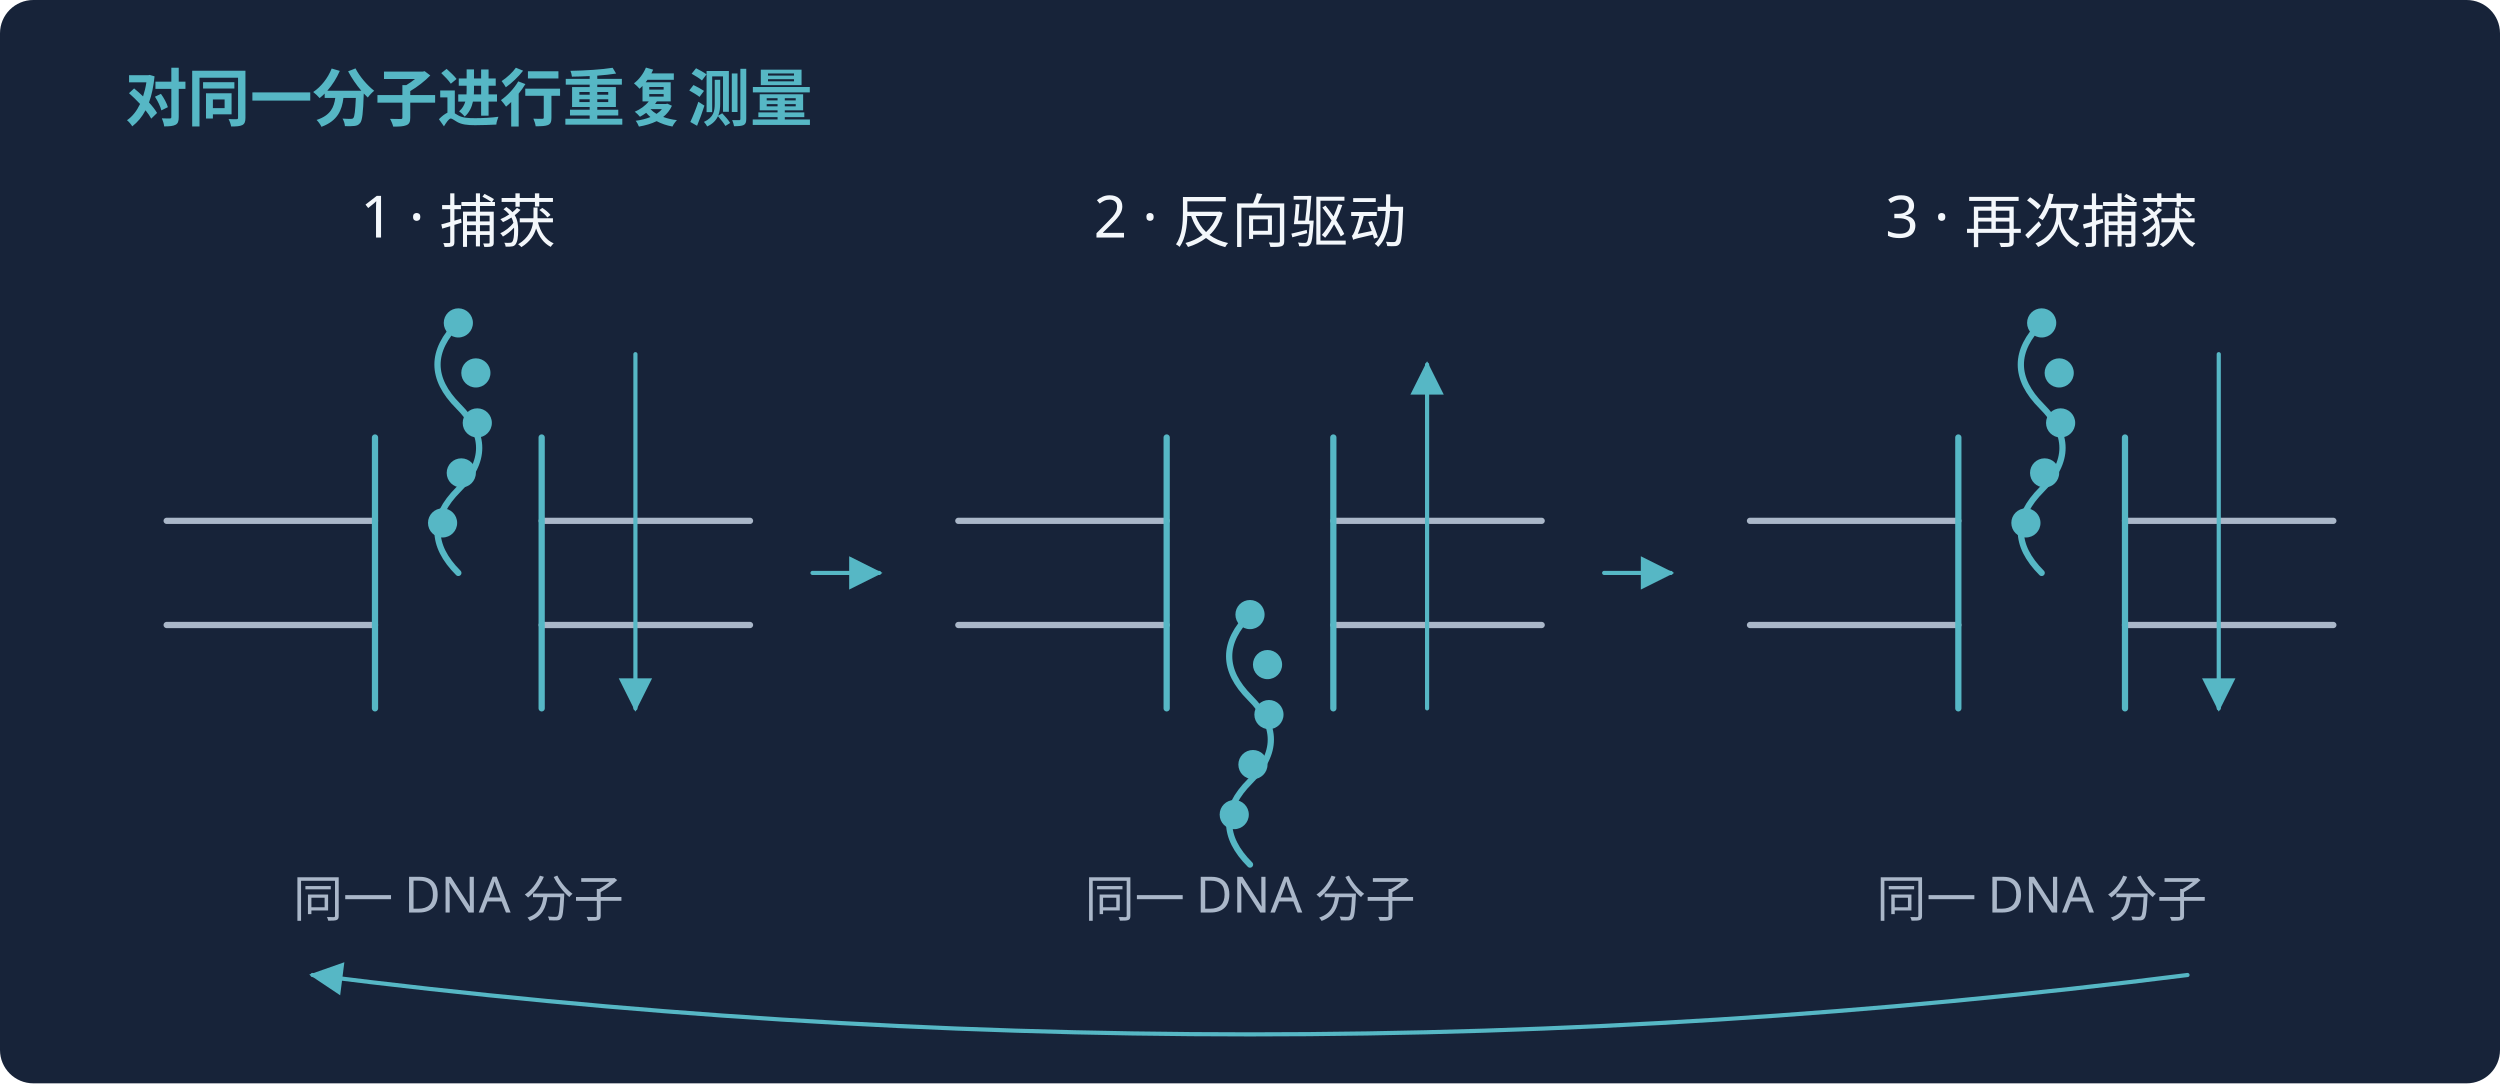
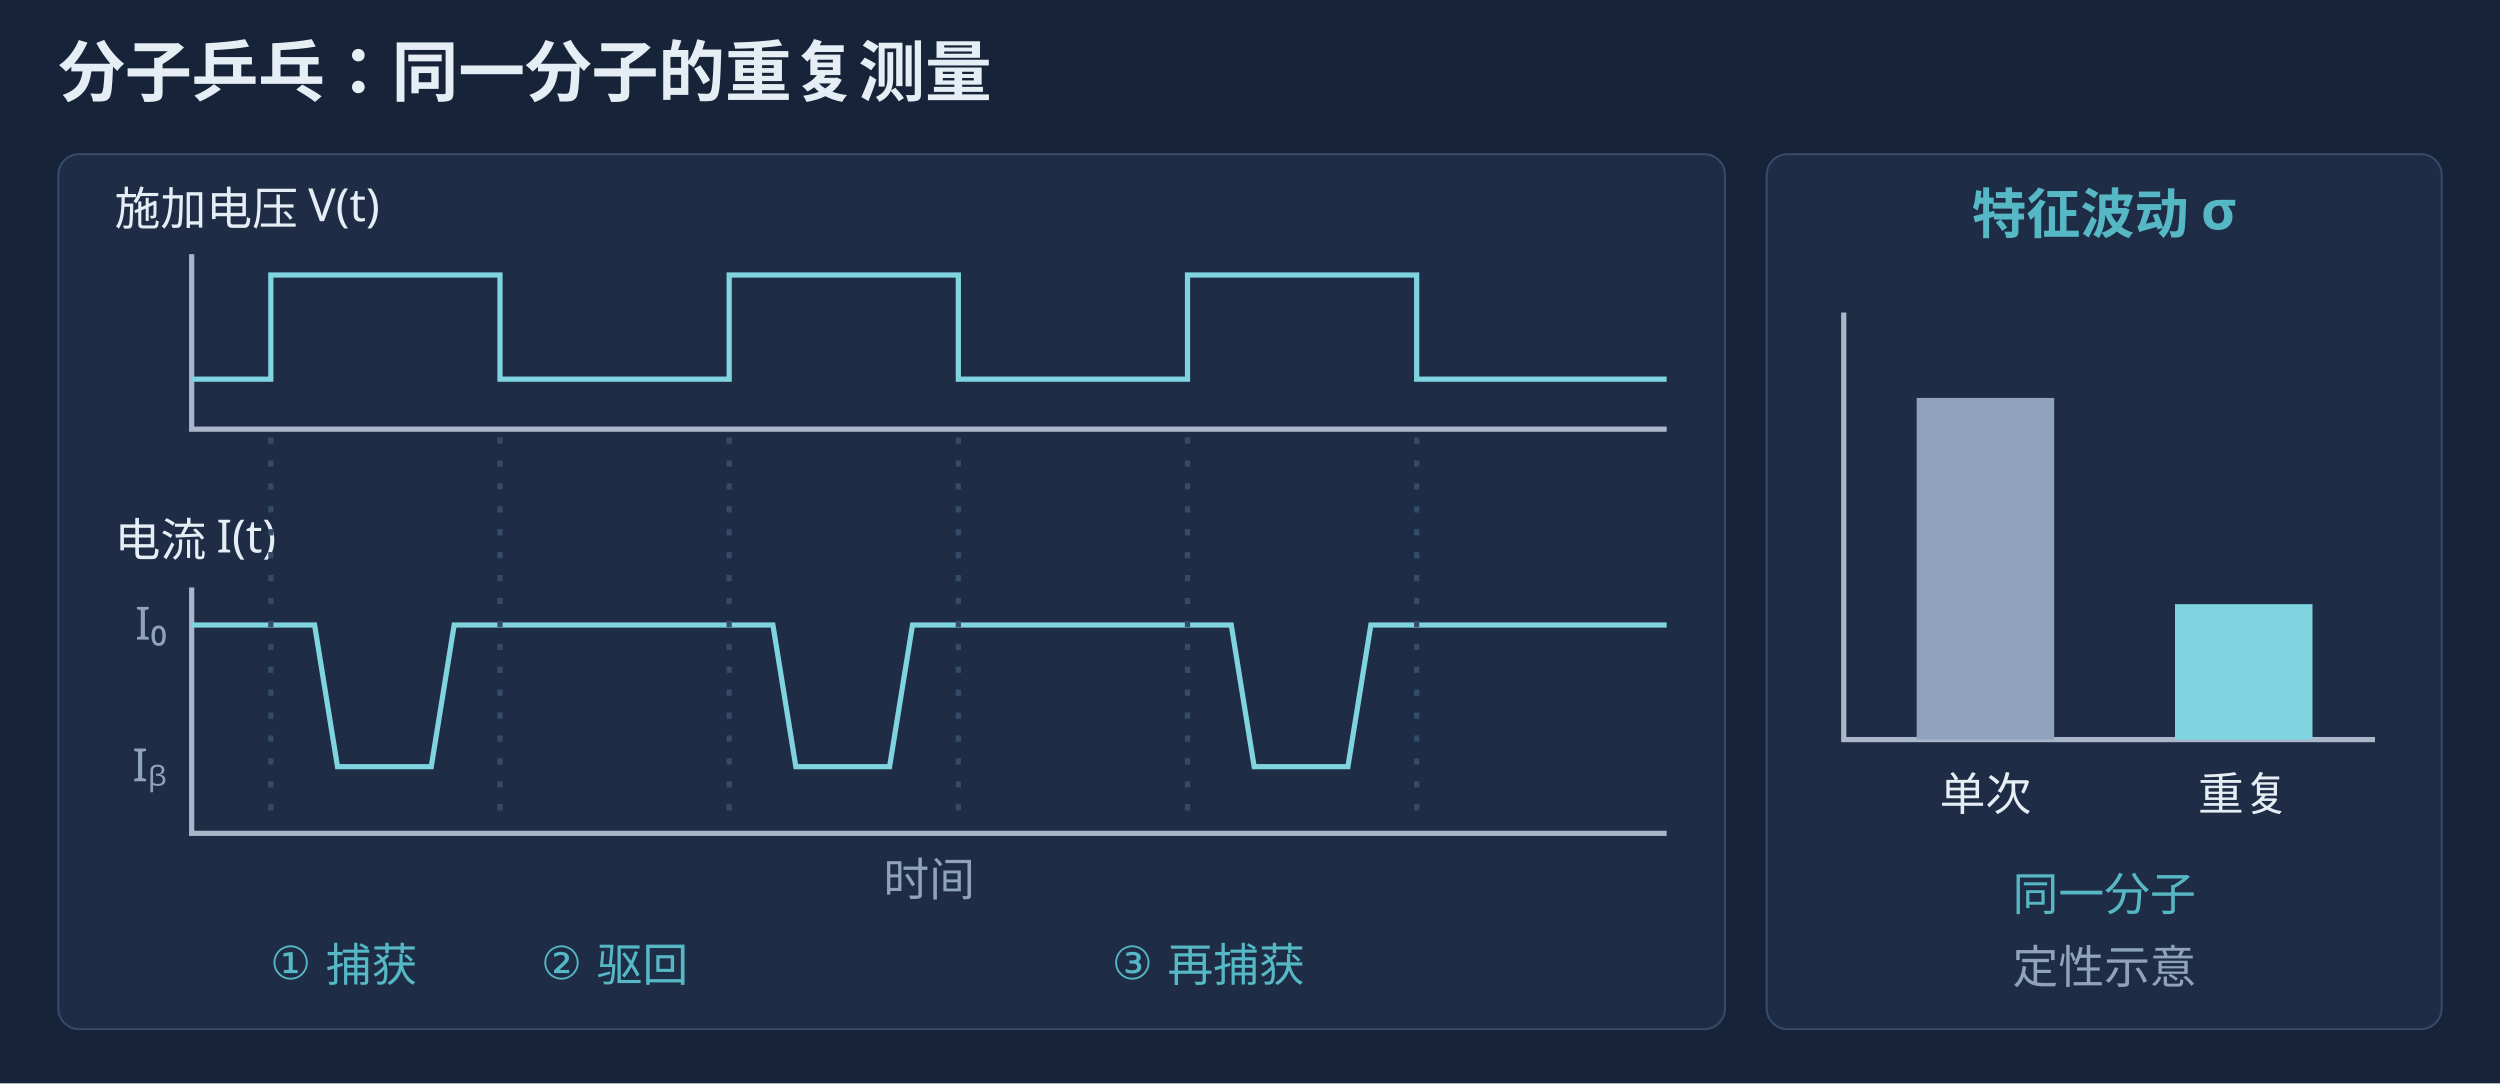
- <svg xmlns="http://www.w3.org/2000/svg" width="1200" height="520" viewBox="0 0 1200 520" role="img">
+ <svg xmlns="http://www.w3.org/2000/svg" width="1200" height="520" viewBox="0 0 1200 520" role="img" aria-labelledby="title desc" lang="zh-CN">
  <defs>
-     <marker id="arrow" viewBox="0 0 10 10" refX="9" refY="5" markerWidth="8" markerHeight="8" orient="auto-start-reverse">
-       <path d="M0 0L10 5L0 10" fill="#56B7C5" />
+     <marker id="arrow" viewBox="0 0 10 10" refX="5" refY="5" markerWidth="6" markerHeight="6" orient="auto-start-reverse">
+       <path d="M0 0L10 5L0 10Z" fill="#E6EEF5" />
    </marker>
  </defs>
-   <rect width="1200" height="520" rx="16" fill="#172339" />
-   <g fill="none" stroke="#65758D" stroke-width="2" stroke-linecap="round" stroke-linejoin="round">
-     <text x="60" y="58" class="heading">对同一分子进行重复测量</text>
-     <text x="220" y="114" text-anchor="middle">1 · 捕获</text>
-     <path d="M80 250h100m80 0h100M80 300h100m80 0h100" stroke="#AAB7C9" stroke-width="3" />
-     <path d="M180 210v130m80-130v130" stroke="#56B7C5" stroke-width="3" />
-     <path d="M220 155q-20 20 0 40t0 40t0 40" stroke="#56B7C5" stroke-width="3" />
-     <circle cx="220" cy="155" r="7" fill="#56B7C5" stroke="none" />
-     <circle cx="228.415" cy="179" r="7" fill="#56B7C5" stroke="none" />
-     <circle cx="229.093" cy="203" r="7" fill="#56B7C5" stroke="none" />
-     <circle cx="221.411" cy="227" r="7" fill="#56B7C5" stroke="none" />
-     <circle cx="212.432" cy="251" r="7" fill="#56B7C5" stroke="none" />
-     <path d="M305 170L305 340" stroke="#56B7C5" stroke-width="2" marker-end="url(#arrow)" />
-     <text x="220" y="440" text-anchor="middle" class="minor">同一 DNA 分子</text>
-     <text x="600" y="114" text-anchor="middle">2 · 反向驱动</text>
-     <path d="M460 250h100m80 0h100M460 300h100m80 0h100" stroke="#AAB7C9" stroke-width="3" />
-     <path d="M560 210v130m80-130v130" stroke="#56B7C5" stroke-width="3" />
-     <path d="M600 295q-20 20 0 40t0 40t0 40" stroke="#56B7C5" stroke-width="3" />
-     <circle cx="600" cy="295" r="7" fill="#56B7C5" stroke="none" />
-     <circle cx="608.415" cy="319" r="7" fill="#56B7C5" stroke="none" />
-     <circle cx="609.093" cy="343" r="7" fill="#56B7C5" stroke="none" />
-     <circle cx="601.411" cy="367" r="7" fill="#56B7C5" stroke="none" />
-     <circle cx="592.432" cy="391" r="7" fill="#56B7C5" stroke="none" />
-     <path d="M685 340L685 175" stroke="#56B7C5" stroke-width="2" marker-end="url(#arrow)" />
-     <text x="600" y="440" text-anchor="middle" class="minor">同一 DNA 分子</text>
-     <text x="980" y="114" text-anchor="middle">3 · 再次捕获</text>
-     <path d="M840 250h100m80 0h100M840 300h100m80 0h100" stroke="#AAB7C9" stroke-width="3" />
-     <path d="M940 210v130m80-130v130" stroke="#56B7C5" stroke-width="3" />
-     <path d="M980 155q-20 20 0 40t0 40t0 40" stroke="#56B7C5" stroke-width="3" />
-     <circle cx="980" cy="155" r="7" fill="#56B7C5" stroke="none" />
-     <circle cx="988.415" cy="179" r="7" fill="#56B7C5" stroke="none" />
-     <circle cx="989.093" cy="203" r="7" fill="#56B7C5" stroke="none" />
-     <circle cx="981.411" cy="227" r="7" fill="#56B7C5" stroke="none" />
-     <circle cx="972.432" cy="251" r="7" fill="#56B7C5" stroke="none" />
-     <path d="M1065 170L1065 340" stroke="#56B7C5" stroke-width="2" marker-end="url(#arrow)" />
-     <text x="980" y="440" text-anchor="middle" class="minor">同一 DNA 分子</text>
-     <path d="M390 275L422 275" stroke="#56B7C5" stroke-width="2" marker-end="url(#arrow)" />
-     <path d="M770 275L802 275" stroke="#56B7C5" stroke-width="2" marker-end="url(#arrow)" />
-     <path d="M1050 468Q600 525 150 468" stroke="#56B7C5" stroke-width="2" marker-end="url(#arrow)" />
-   </g>
-   <style>text{fill:#F3F7FB;stroke:none;font:28px system-ui,'Microsoft YaHei',sans-serif}text.minor{fill:#AAB7C9;font-size:24px}text.heading{fill:#56B7C5;font-size:30px;font-weight:600}</style>
+   <style>text{font:22px system-ui,'Microsoft YaHei',sans-serif;fill:#E6EEF5}.heading{font-size:32px;font-weight:600}.subheading{font-size:26px;font-weight:600;fill:#56B7C5}.muted{fill:#8FA3BC}.accent{fill:#56B7C5}</style>
+   <rect width="1200" height="520" fill="#172339" />
+   <text x="28" y="46" class="heading" text-anchor="start">分子乒乓：同一分子的重复测量</text>
+   <rect x="28" y="74" width="800" height="420" rx="10" fill="#1E2C45" stroke="#344B69" />
+   <rect x="848" y="74" width="324" height="420" rx="10" fill="#1E2C45" stroke="#344B69" />
+   <text x="55" y="108" class="" text-anchor="start">施加电压 V(t)</text>
+   <text x="55" y="267" class="" text-anchor="start">电流 I(t)</text>
+   <path d="M92 122V206H800" fill="none" stroke="#AAB7C9" stroke-width="2.5" />
+   <path d="M92 282V400H800" fill="none" stroke="#AAB7C9" stroke-width="2.5" />
+   <path d="M92 182H130V132H240V182H350V132H460V182H570V132H680V182H800" fill="none" stroke="#7FD4E0" stroke-width="2.5" />
+   <path d="M92 300H151L162 368H207L218 300H371L382 368H427L438 300H591L602 368H647L658 300H800" fill="none" stroke="#7FD4E0" stroke-width="2.5" />
+   <path d="M130 210V390" fill="none" stroke="#344B69" stroke-width="2.5" stroke-dasharray="3 8" />
+   <path d="M240 210V390" fill="none" stroke="#344B69" stroke-width="2.5" stroke-dasharray="3 8" />
+   <path d="M350 210V390" fill="none" stroke="#344B69" stroke-width="2.5" stroke-dasharray="3 8" />
+   <path d="M460 210V390" fill="none" stroke="#344B69" stroke-width="2.5" stroke-dasharray="3 8" />
+   <path d="M570 210V390" fill="none" stroke="#344B69" stroke-width="2.5" stroke-dasharray="3 8" />
+   <path d="M680 210V390" fill="none" stroke="#344B69" stroke-width="2.5" stroke-dasharray="3 8" />
+   <text x="80" y="307" class="muted" text-anchor="end">I₀</text>
+   <text x="80" y="375" class="muted" text-anchor="end">Iᵦ</text>
+   <text x="446" y="430" class="muted" text-anchor="middle">时间</text>
+   <text x="165" y="470" class="accent" text-anchor="middle">① 捕获</text>
+   <text x="295" y="470" class="accent" text-anchor="middle">② 驱回</text>
+   <text x="580" y="470" class="accent" text-anchor="middle">③ 再捕获</text>
+   <text x="1010" y="112" class="subheading" text-anchor="middle">特征波动 σ</text>
+   <path d="M885 150V355H1140" fill="none" stroke="#AAB7C9" stroke-width="2.5" />
+   <rect x="920" y="191" width="66" height="164" rx="0" fill="#8FA3BC" stroke="none" />
+   <rect x="1044" y="290" width="66" height="65" rx="0" fill="#7FD4E0" stroke="none" />
+   <text x="953" y="389" class="" text-anchor="middle">单次</text>
+   <text x="1077" y="389" class="" text-anchor="middle">重复</text>
+   <text x="1010" y="437" class="accent" text-anchor="middle">同一分子</text>
+   <text x="1010" y="472" class="muted" text-anchor="middle">定性示意</text>
</svg>
